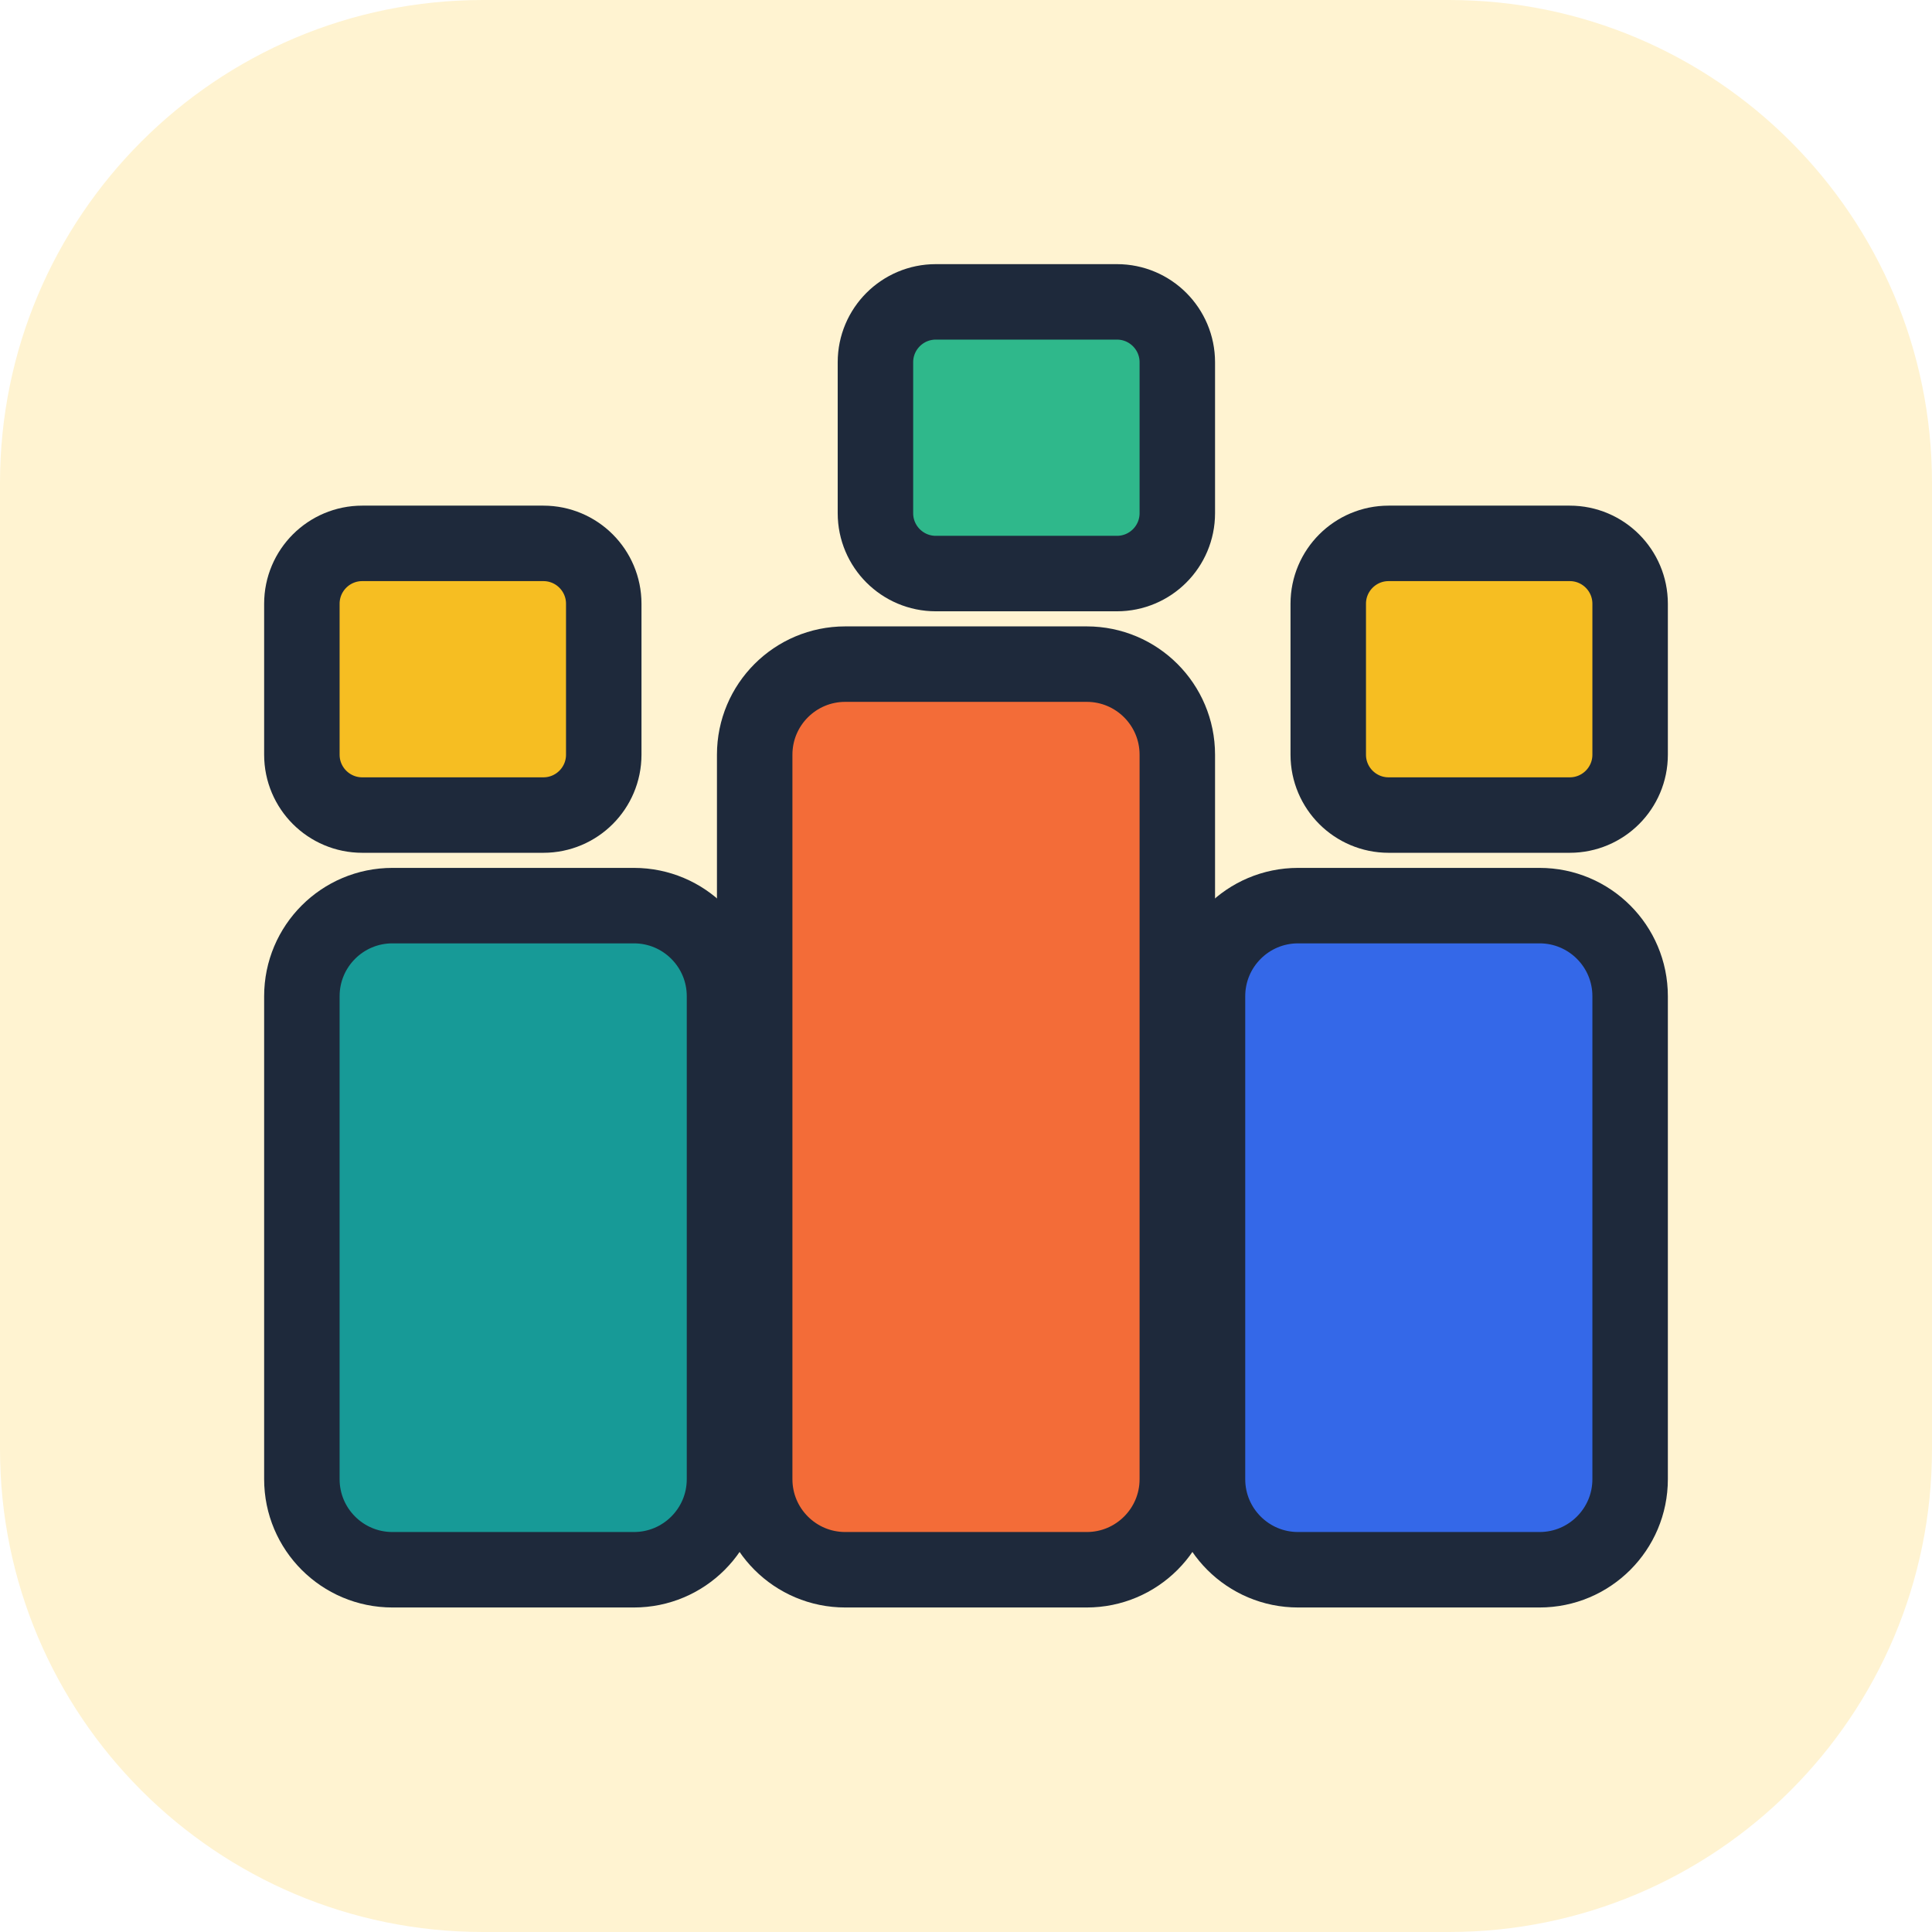
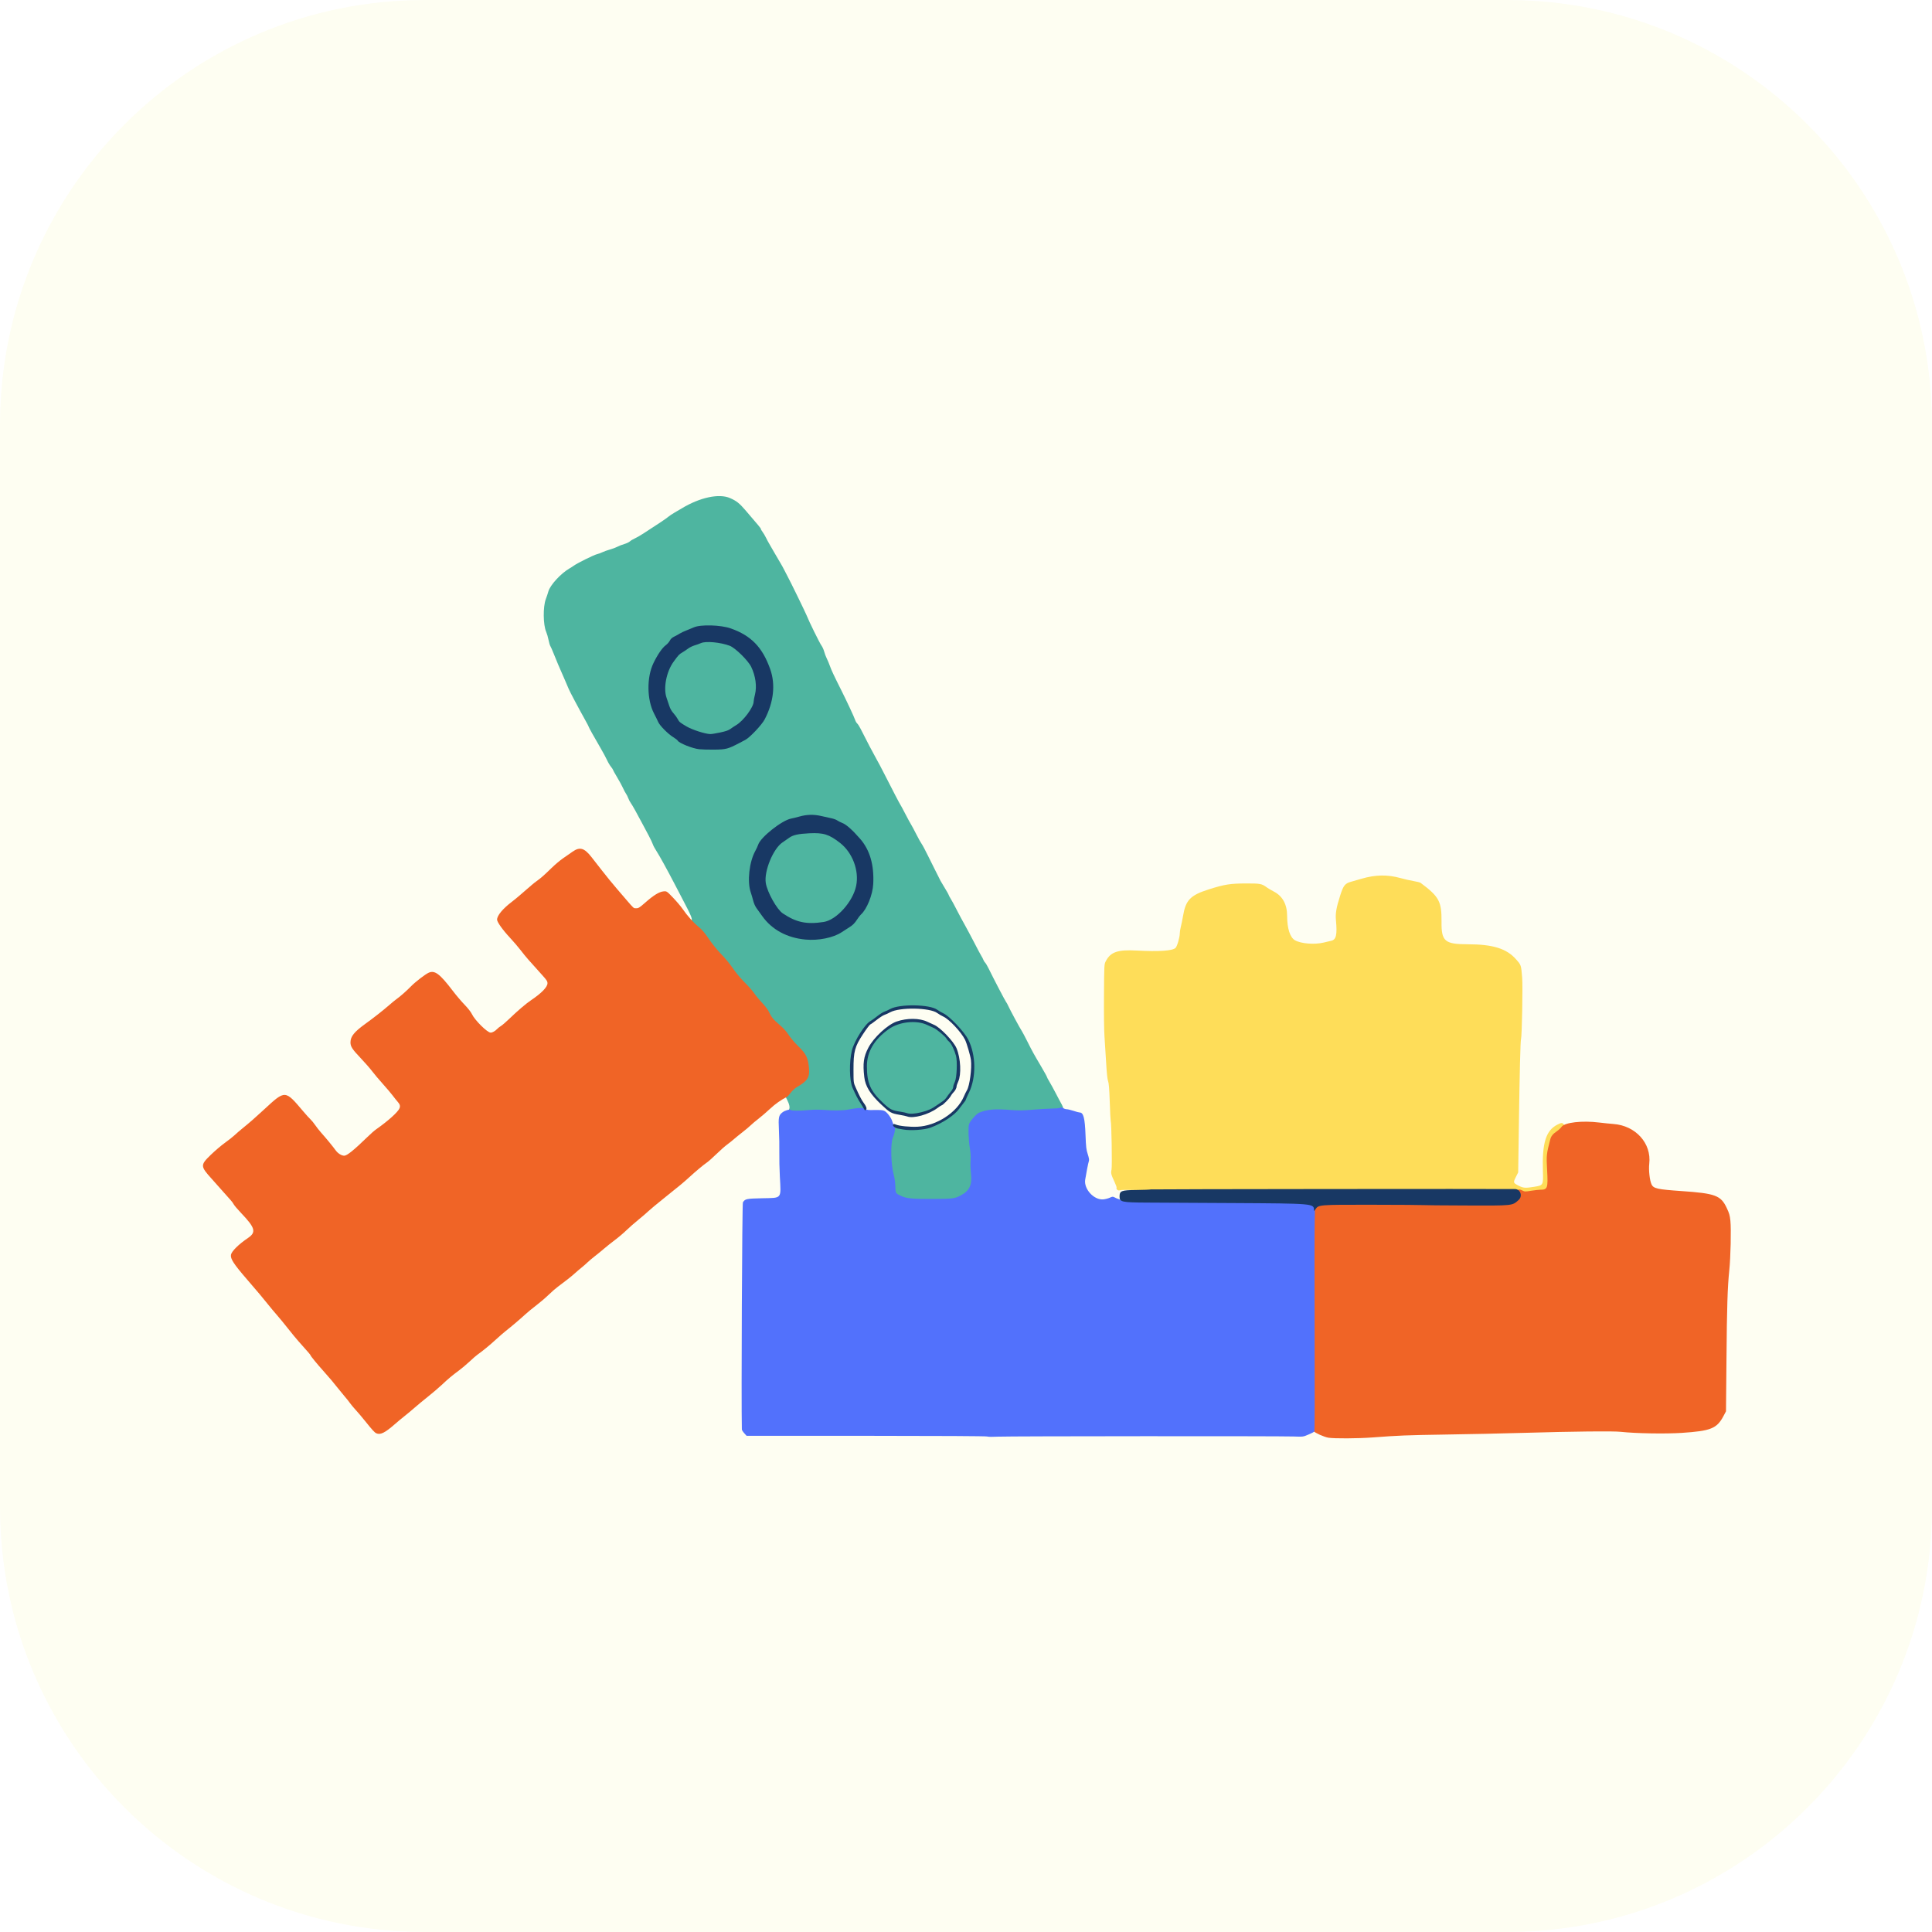
- <svg xmlns="http://www.w3.org/2000/svg" viewBox="0 0 64 64">
-   <rect width="64" height="64" rx="16" fill="#FFF3D1" />
-   <g stroke="#1E293B" stroke-width="2.5" stroke-linejoin="round">
-     <rect x="10" y="30" width="14" height="22" rx="3" fill="#179A97" />
-     <rect x="25" y="22" width="14" height="30" rx="3" fill="#F36C38" />
-     <rect x="40" y="30" width="14" height="22" rx="3" fill="#3468E8" />
-     <rect x="10" y="18" width="10" height="9" rx="2" fill="#F6BE22" />
-     <rect x="29" y="10" width="10" height="9" rx="2" fill="#2FB88B" />
-     <rect x="44" y="18" width="10" height="9" rx="2" fill="#F6BE22" />
-   </g>
+ <svg xmlns="http://www.w3.org/2000/svg" viewBox="1.9 -168.9 737.9 737.9">
+   <rect x="1.9" y="-168.9" width="737.9" height="737.9" rx="162.3" fill="#fefef2" />
+   <defs />
+   <path fill="#4eb5a0" fill-rule="evenodd" d="M351.35 290.21C347.42 289.94 345.21 289.14 343.48 287.36C342.70 286.55 342.67 286.44 342.61 284.20C342.58 282.69 342.34 281.04 341.93 279.50C340.92 275.63 340.75 267.82 341.64 265.71C341.99 264.88 342.34 263.62 342.42 262.91C342.62 261.14 343.04 260.69 344.08 261.12C346.93 262.29 353.92 262.25 357.25 261.04C361.63 259.45 365.97 256.67 367.61 254.40C368.02 253.83 368.72 252.93 369.18 252.39C369.63 251.85 370.00 251.31 370.00 251.18C370.00 251.05 370.55 249.81 371.23 248.41C374.06 242.60 373.93 234.01 370.95 228.15C369.44 225.19 364.48 219.92 362.21 218.88C361.48 218.54 360.43 217.93 359.88 217.52C357.08 215.42 345.46 215.24 341.88 217.23C341.19 217.61 340.20 218.07 339.67 218.24C339.15 218.41 337.91 219.20 336.92 219.99C335.93 220.78 334.78 221.61 334.35 221.83C332.75 222.64 328.85 229.09 328.05 232.20C326.93 236.64 327.04 243.84 328.29 246.62C329.54 249.44 330.48 251.25 331.13 252.12C333.02 254.66 332.77 255.37 329.92 255.57C328.93 255.64 327.23 255.87 326.12 256.09C323.90 256.53 320.53 256.58 316.38 256.26C314.57 256.12 312.59 256.14 310.62 256.33C306.13 256.76 304.28 256.65 303.55 255.91C303.04 255.40 303.00 255.24 303.26 254.82C303.67 254.17 303.42 252.90 302.51 251.11L301.79 249.68L302.74 248.40C304.04 246.66 304.99 245.80 306.93 244.63C309.34 243.16 309.63 242.68 309.61 240.04C309.58 235.75 308.68 233.62 305.74 230.96C304.49 229.84 303.18 228.33 302.34 227.06C301.59 225.92 300.56 224.63 300.05 224.18C296.81 221.34 295.54 219.91 294.60 218.07C293.95 216.80 293.05 215.56 291.91 214.40C290.97 213.44 289.66 211.86 289.01 210.89C288.35 209.92 286.83 208.17 285.63 207.00C284.44 205.83 282.60 203.69 281.55 202.25C278.93 198.63 277.98 197.47 275.49 194.87C274.31 193.63 272.54 191.43 271.57 189.99C270.36 188.18 269.14 186.77 267.64 185.41C265.65 183.60 265.51 183.41 265.86 183.01C266.54 182.26 266.22 181.44 262.31 174.00C261.63 172.69 260.34 170.22 259.44 168.50C256.75 163.31 253.66 157.72 252.56 156.04C251.99 155.18 251.39 154.05 251.23 153.54C251.07 153.04 250.37 151.56 249.67 150.25C248.97 148.94 248.00 147.12 247.51 146.19C245.21 141.82 243.38 138.55 242.83 137.82C242.50 137.37 242.07 136.55 241.87 135.99C241.67 135.43 241.28 134.64 241.00 134.25C240.71 133.85 240.20 132.87 239.84 132.07C239.49 131.28 238.48 129.43 237.60 127.96C236.72 126.50 236.00 125.20 236.00 125.08C236.00 124.96 235.66 124.45 235.25 123.95C234.84 123.45 234.17 122.33 233.78 121.46C233.38 120.59 232.24 118.47 231.24 116.75C228.64 112.29 226.75 108.90 226.75 108.69C226.75 108.59 226.23 107.58 225.59 106.44C223.09 101.97 219.43 95.08 219.12 94.25C218.93 93.77 218.26 92.19 217.62 90.75C215.75 86.55 214.26 83.04 213.33 80.65C212.85 79.43 212.30 78.18 212.11 77.89C211.92 77.60 211.60 76.52 211.40 75.49C211.20 74.46 210.80 73.10 210.52 72.46C209.33 69.79 209.25 62.82 210.38 59.88C210.70 59.05 211.13 57.74 211.35 56.97C212.03 54.55 216.10 50.12 219.40 48.21C219.94 47.90 220.71 47.41 221.12 47.11C222.48 46.14 228.63 43.09 229.86 42.78C230.52 42.61 231.49 42.26 232.01 42.00C232.53 41.73 233.77 41.29 234.77 41.01C235.77 40.74 237.11 40.23 237.75 39.90C238.39 39.56 239.58 39.10 240.40 38.87C241.21 38.63 242.16 38.18 242.50 37.86C242.84 37.54 243.63 37.07 244.25 36.80C244.87 36.54 246.39 35.67 247.62 34.87C253.12 31.33 256.43 29.11 257.12 28.50C257.54 28.13 258.66 27.38 259.62 26.83C260.59 26.27 261.77 25.58 262.25 25.29C269.23 21.06 276.56 19.50 280.74 21.34C283.17 22.41 284.28 23.28 286.47 25.82C291.80 32.01 292.50 32.86 292.50 33.12C292.50 33.28 292.79 33.79 293.15 34.26C293.51 34.74 294.08 35.69 294.41 36.38C294.73 37.06 295.50 38.47 296.11 39.50C296.73 40.53 297.57 41.99 297.99 42.75C298.41 43.51 299.20 44.86 299.75 45.75C300.30 46.64 301.14 48.16 301.61 49.12C302.09 50.09 302.64 51.16 302.84 51.50C303.59 52.82 309.50 64.94 309.97 66.12C310.85 68.40 315.02 76.85 315.67 77.70C316.02 78.17 316.47 79.17 316.68 79.95C316.88 80.72 317.33 81.92 317.68 82.61C318.03 83.31 318.58 84.61 318.89 85.50C319.42 87.03 320.44 89.20 323.23 94.75C325.24 98.74 328.19 105.07 328.49 106.03C328.64 106.53 329.00 107.15 329.28 107.41C329.57 107.66 330.17 108.60 330.62 109.50C332.84 113.92 335.54 119.07 336.51 120.75C337.11 121.78 338.69 124.76 340.01 127.38C343.10 133.46 345.50 138.06 345.75 138.38C345.86 138.51 346.69 140.06 347.60 141.81C348.50 143.56 349.51 145.43 349.85 145.96C350.18 146.49 351.10 148.21 351.89 149.77C352.68 151.34 353.58 152.96 353.90 153.38C354.21 153.79 355.32 155.87 356.36 158.00C357.41 160.13 358.50 162.32 358.79 162.88C359.08 163.43 359.65 164.55 360.05 165.38C360.46 166.20 360.94 167.16 361.11 167.50C361.28 167.84 362.06 169.15 362.84 170.41C363.61 171.67 364.25 172.80 364.25 172.93C364.25 173.05 364.57 173.65 364.95 174.26C365.34 174.87 366.38 176.78 367.25 178.50C368.13 180.22 369.48 182.75 370.26 184.12C371.04 185.50 372.72 188.65 374.00 191.12C375.27 193.60 376.51 195.91 376.74 196.25C376.97 196.59 377.31 197.24 377.48 197.68C377.66 198.12 377.97 198.62 378.18 198.79C378.38 198.97 378.97 199.95 379.48 200.99C381.47 205.06 385.83 213.40 386.14 213.76C386.33 213.97 386.73 214.70 387.03 215.38C387.65 216.78 391.55 224.00 392.22 224.98C392.46 225.34 393.36 227.03 394.22 228.75C396.13 232.57 396.70 233.60 399.53 238.39C400.75 240.46 401.75 242.26 401.75 242.40C401.75 242.54 402.16 243.32 402.66 244.14C403.16 244.96 404.26 246.97 405.12 248.62C405.97 250.28 407.03 252.25 407.46 253.02C408.62 255.06 407.69 255.75 403.80 255.75C402.60 255.75 399.38 255.94 396.62 256.16C392.42 256.51 391.05 256.53 388.00 256.29C379.63 255.61 375.88 256.40 373.88 259.23C372.94 260.55 372.80 265.23 373.56 269.69C373.88 271.53 373.96 272.86 373.84 274.36C373.75 275.54 373.81 277.66 373.99 279.22C374.41 283.08 374.08 284.20 371.80 286.56C369.52 288.92 367.25 290.05 364.55 290.16C359.99 290.35 353.69 290.38 351.35 290.21ZM348.30 256.99C347.98 256.86 346.97 256.64 346.05 256.49C342.40 255.93 341.97 255.70 338.83 252.77C333.58 247.86 332.26 244.96 332.25 238.32C332.25 232.76 335.27 227.71 341.08 223.60C345.35 220.58 351.81 219.80 356.02 221.81C357.04 222.29 358.27 222.87 358.75 223.09C359.85 223.60 363.63 226.81 364.02 227.56C364.18 227.87 364.65 228.40 365.06 228.73C367.70 230.86 369.13 240.37 367.38 244.19C367.03 244.94 366.75 245.78 366.75 246.04C366.75 246.69 366.17 247.76 365.50 248.38C365.20 248.65 364.74 249.27 364.49 249.76C364.05 250.63 361.96 252.75 361.55 252.75C361.43 252.75 360.73 253.21 359.98 253.77C356.61 256.31 350.68 257.94 348.30 256.99ZM319.00 188.34C321.34 187.72 322.06 187.33 326.80 184.15C327.30 183.81 328.10 182.93 328.57 182.20C329.04 181.47 329.68 180.65 329.98 180.38C332.23 178.38 334.46 172.84 334.67 168.75C335.04 161.41 333.37 155.69 329.61 151.42C327.04 148.50 324.84 146.60 323.51 146.13C322.94 145.93 322.13 145.52 321.71 145.22C321.29 144.92 320.26 144.54 319.41 144.37C318.57 144.19 316.81 143.81 315.50 143.50C312.70 142.85 309.95 142.93 307.14 143.74C306.18 144.02 304.81 144.35 304.08 144.49C300.65 145.12 293.09 151.00 292.23 153.71C292.08 154.21 291.55 155.34 291.08 156.20C288.82 160.31 287.99 167.80 289.36 171.83C289.69 172.82 290.14 174.33 290.35 175.19C290.57 176.06 291.08 177.24 291.50 177.82C295.78 183.77 295.22 183.14 297.88 184.97C304.06 189.24 311.29 190.39 319.00 188.34ZM308.77 184.24C306.39 183.91 301.55 181.50 299.54 179.64C297.43 177.69 294.01 171.12 293.64 168.30C293.03 163.68 296.67 154.76 300.07 152.57C300.65 152.19 301.87 151.35 302.78 150.69C304.82 149.23 306.37 148.84 311.00 148.61C315.48 148.40 317.01 148.67 319.46 150.10C331.04 156.90 333.35 168.95 324.88 178.31C322.11 181.37 318.77 183.63 316.50 183.98C313.97 184.37 310.53 184.49 308.77 184.24ZM280.62 115.83C286.52 113.17 286.99 112.87 289.81 110.10C295.81 104.19 298.09 94.45 295.31 86.65C292.39 78.45 288.60 74.54 280.99 71.86C277.18 70.52 269.45 70.30 266.88 71.47C266.19 71.78 264.90 72.32 264.01 72.65C263.12 72.99 261.88 73.59 261.26 73.98C260.63 74.38 259.87 74.77 259.55 74.87C259.24 74.96 258.71 75.47 258.38 76.00C258.04 76.53 257.25 77.39 256.62 77.92C255.20 79.09 253.63 81.41 252.14 84.52C249.62 89.79 249.75 98.40 252.43 103.57C253.09 104.84 253.82 106.33 254.06 106.88C254.60 108.13 256.95 110.55 258.75 111.70C259.51 112.18 260.58 112.99 261.15 113.51C261.71 114.02 262.61 114.58 263.15 114.75C263.68 114.92 264.80 115.34 265.62 115.69C268.89 117.05 277.74 117.13 280.62 115.83ZM271.88 112.08C266.17 110.83 261.25 108.19 259.98 105.71C259.71 105.19 259.00 104.20 258.38 103.51C257.64 102.68 257.10 101.74 256.77 100.69C256.49 99.83 256.02 98.46 255.74 97.64C253.81 92.18 257.42 82.50 262.49 79.55C263.11 79.19 264.11 78.52 264.70 78.07C265.30 77.62 266.41 77.07 267.18 76.85C267.94 76.63 269.03 76.23 269.60 75.98C271.46 75.13 277.09 75.66 280.63 77.00C281.47 77.32 284.89 80.14 287.00 82.25C290.46 85.71 292.18 91.77 291.00 96.37C290.73 97.45 290.50 98.64 290.50 99.02C290.50 101.22 286.16 106.95 283.12 108.77C282.44 109.18 281.43 109.84 280.88 110.25C279.36 111.36 273.78 112.50 271.88 112.08Z" />
+   <path fill="#fedd59" fill-rule="evenodd" d="M582.57 286.71L581.01 285.96L511.19 285.89C472.79 285.85 438.82 285.74 435.70 285.64C431.92 285.52 429.87 285.55 429.55 285.72C429.01 286.01 428.06 285.26 428.36 284.78C428.45 284.64 428.13 283.70 427.66 282.70C426.25 279.68 426.12 279.18 426.43 277.82C426.71 276.65 426.42 259.73 426.12 259.25C426.06 259.14 425.89 255.91 425.76 252.08C425.57 246.80 425.42 244.83 425.11 243.99C424.84 243.23 424.60 240.99 424.37 236.88C424.18 233.57 423.90 229.19 423.75 227.12C423.58 224.90 423.50 218.50 423.55 211.38C423.62 199.38 423.62 199.38 424.29 198.12C426.13 194.66 428.84 193.75 436.12 194.15C444.63 194.60 449.77 194.25 450.89 193.13C451.50 192.53 452.50 189.07 452.50 187.60C452.50 187.05 452.68 185.93 452.89 185.12C453.11 184.30 453.50 182.35 453.77 180.80C454.78 174.86 456.58 173.01 463.50 170.81C469.62 168.87 471.67 168.54 477.88 168.52C483.28 168.51 483.85 168.62 485.81 170.08C486.26 170.41 487.44 171.10 488.43 171.62C491.76 173.35 493.49 176.50 493.50 180.88C493.51 185.74 494.61 189.16 496.51 190.23C498.84 191.54 503.95 191.94 507.46 191.10C508.38 190.88 509.69 190.57 510.37 190.41C512.24 189.98 512.66 188.13 512.15 182.62C511.90 179.95 512.26 177.84 513.80 173.02C515.00 169.28 515.61 168.51 517.89 167.88C518.71 167.65 520.50 167.14 521.88 166.73C527.24 165.16 531.86 165.08 536.88 166.49C538.39 166.91 540.63 167.42 541.85 167.62C543.07 167.82 544.27 168.13 544.50 168.31C551.56 173.57 552.54 175.40 552.47 183.17C552.40 190.63 553.69 191.73 562.50 191.75C572.14 191.76 577.38 193.41 580.99 197.56C582.90 199.75 582.86 199.63 583.27 204.50C583.55 207.80 583.18 227.04 582.83 228.00C582.60 228.61 582.30 240.56 582.02 260.38L581.75 278.88L580.84 280.68C579.78 282.81 579.81 282.89 582.04 284.02C583.70 284.86 584.59 284.92 587.88 284.38C591.32 283.83 591.36 283.77 591.19 278.42C590.85 267.62 592.33 262.86 596.73 260.63C598.22 259.88 598.54 259.85 599.09 260.46C599.91 261.37 599.08 262.77 596.86 264.17C595.79 264.85 595.00 266.13 595.00 267.19C595.00 267.43 594.71 268.78 594.36 270.20C593.75 272.70 593.74 272.89 593.99 276.70C594.39 282.72 594.35 283.78 593.68 284.77C592.82 286.05 591.62 286.75 590.28 286.75C589.64 286.75 588.11 286.92 586.88 287.12C584.11 287.58 584.43 287.61 582.57 286.71Z" />
+   <path fill="#f06426" fill-rule="evenodd" d="M145.62 378.52C144.98 378.23 144.06 377.24 141.37 373.88C140.16 372.36 138.48 370.38 137.64 369.48C136.81 368.57 135.90 367.48 135.62 367.05C135.35 366.62 134.29 365.30 133.27 364.11C132.26 362.91 131.03 361.42 130.54 360.78C129.47 359.37 128.01 357.65 125.38 354.69C122.93 351.95 120.50 348.98 120.50 348.73C120.50 348.56 119.61 347.52 115.92 343.40C115.07 342.45 113.25 340.24 111.88 338.49C110.50 336.74 108.59 334.41 107.62 333.31C106.66 332.22 105.17 330.43 104.31 329.35C102.61 327.19 100.29 324.44 96.25 319.76C91.14 313.85 89.83 311.84 90.12 310.32C90.37 308.99 93.13 306.27 96.60 303.94C99.84 301.75 99.39 300.06 94.08 294.50C92.70 293.06 91.39 291.51 91.16 291.07C90.93 290.62 90.38 289.87 89.93 289.40C89.49 288.92 88.22 287.51 87.12 286.25C86.03 284.99 84.06 282.78 82.75 281.33C78.39 276.50 78.37 276.09 82.40 272.18C83.99 270.64 86.43 268.56 87.83 267.56C89.22 266.56 90.87 265.26 91.49 264.67C92.12 264.08 93.41 262.95 94.38 262.17C97.66 259.49 98.88 258.43 102.84 254.78C110.91 247.34 110.75 247.33 117.75 255.60C118.78 256.82 120.00 258.17 120.47 258.60C120.93 259.03 121.76 260.04 122.32 260.86C122.88 261.68 123.90 262.98 124.60 263.76C126.38 265.74 128.97 268.89 130.07 270.41C130.96 271.64 132.33 272.50 133.39 272.50C134.44 272.50 137.13 270.32 142.26 265.33C143.43 264.18 144.91 262.88 145.55 262.44C150.20 259.18 153.96 255.78 154.50 254.36C154.83 253.51 154.63 252.83 153.76 251.88C153.39 251.46 152.53 250.39 151.86 249.50C151.19 248.61 149.47 246.59 148.05 245.01C146.63 243.43 144.83 241.30 144.05 240.26C143.27 239.22 141.30 236.97 139.67 235.25C136.41 231.82 135.75 230.80 135.76 229.20C135.77 226.96 137.19 225.20 141.46 222.12C144.48 219.95 148.34 216.91 150.50 215.02C151.53 214.12 152.77 213.10 153.25 212.76C154.62 211.81 157.22 209.53 158.87 207.82C160.53 206.11 164.42 203.12 165.68 202.59C167.99 201.61 169.90 203.06 174.81 209.50C176.12 211.22 178.16 213.63 179.35 214.85C180.65 216.20 181.75 217.60 182.12 218.39C183.24 220.76 188.03 225.50 189.30 225.50C189.97 225.50 191.01 224.92 191.75 224.13C192.09 223.77 192.76 223.23 193.25 222.95C193.73 222.66 195.14 221.45 196.38 220.25C199.47 217.26 202.81 214.40 204.75 213.10C208.73 210.43 211.00 208.09 211.00 206.65C211.00 205.87 210.72 205.44 208.94 203.47C203.78 197.78 202.65 196.48 200.94 194.25C199.94 192.94 198.02 190.69 196.67 189.25C193.91 186.29 191.75 183.26 191.75 182.34C191.75 180.79 193.90 178.18 197.38 175.54C198.20 174.92 199.49 173.86 200.25 173.20C204.92 169.13 205.91 168.30 206.87 167.62C208.39 166.56 209.90 165.22 212.56 162.61C213.84 161.36 215.78 159.72 216.88 158.96C217.97 158.21 219.62 157.07 220.53 156.42C223.34 154.44 225.04 154.92 227.80 158.44C234.69 167.27 234.70 167.30 241.00 174.62C244.07 178.19 243.85 178.00 244.90 178.00C245.77 178.00 246.15 177.76 248.38 175.80C251.55 173.01 253.67 171.71 255.30 171.55C256.53 171.43 256.53 171.43 258.95 173.94C260.28 175.33 261.94 177.27 262.62 178.27C264.41 180.87 266.75 183.49 268.76 185.13C270.05 186.19 271.01 187.31 272.55 189.59C273.68 191.26 275.57 193.64 276.75 194.88C279.26 197.51 280.33 198.81 282.50 201.88C283.37 203.11 285.17 205.20 286.50 206.51C287.83 207.83 289.40 209.63 290.00 210.51C290.59 211.40 291.94 213.03 292.98 214.12C294.03 215.22 295.14 216.67 295.46 217.34C296.50 219.56 297.23 220.47 299.51 222.41C301.14 223.79 302.16 224.92 303.14 226.41C303.90 227.57 305.50 229.44 306.78 230.68C309.86 233.65 310.57 235.17 310.91 239.41C311.16 242.62 310.17 244.08 306.20 246.33C305.55 246.71 304.56 247.62 303.95 248.41C303.36 249.19 302.71 249.91 302.50 250.02C300.26 251.14 297.97 252.75 296.05 254.55C294.77 255.75 292.81 257.44 291.69 258.31C290.57 259.17 289.20 260.32 288.63 260.88C288.07 261.43 286.66 262.61 285.51 263.50C284.36 264.39 282.91 265.58 282.27 266.13C281.64 266.69 280.45 267.64 279.62 268.25C278.80 268.85 276.94 270.50 275.50 271.90C274.06 273.30 272.43 274.74 271.88 275.11C270.66 275.93 267.52 278.55 265.13 280.75C263.06 282.65 261.49 283.95 255.38 288.83C252.90 290.81 250.31 292.97 249.62 293.62C248.94 294.28 247.19 295.77 245.75 296.95C244.31 298.12 242.22 299.95 241.12 301.01C240.03 302.07 238.06 303.74 236.75 304.71C235.44 305.69 233.59 307.17 232.62 308.00C231.66 308.83 230.09 310.12 229.12 310.86C228.16 311.59 226.87 312.69 226.25 313.28C225.63 313.88 224.56 314.82 223.87 315.36C223.19 315.90 222.12 316.82 221.50 317.39C220.38 318.43 217.43 320.75 214.93 322.58C214.21 323.10 212.60 324.50 211.36 325.70C210.11 326.90 207.97 328.72 206.61 329.75C205.24 330.78 203.40 332.30 202.50 333.13C200.61 334.88 197.04 337.91 195.08 339.43C194.34 340.01 192.63 341.49 191.30 342.72C188.98 344.85 186.13 347.19 184.25 348.50C183.77 348.84 182.43 350.00 181.28 351.09C180.12 352.17 178.30 353.71 177.23 354.50C174.61 356.44 173.03 357.76 170.64 360.02C169.53 361.07 167.16 363.08 165.38 364.51C163.59 365.93 161.28 367.84 160.25 368.75C159.22 369.66 157.53 371.07 156.50 371.88C155.47 372.69 153.78 374.09 152.75 375.00C148.90 378.37 147.19 379.22 145.62 378.52Z" />
+   <path fill="#f06426" fill-rule="evenodd" d="M509.25 380.21C507.69 379.96 504.23 378.42 503.57 377.69C503.15 377.22 503.12 375.13 503.00 339.54C502.84 292.37 502.80 293.68 504.54 292.09C506.18 290.57 508.62 290.52 558.12 290.98C579.76 291.18 578.67 291.24 581.12 289.55C582.28 288.75 582.66 287.11 581.88 286.26C581.14 285.44 582.00 285.11 583.25 285.75C584.26 286.27 584.34 286.27 586.74 285.89C588.08 285.68 589.64 285.50 590.21 285.50C592.97 285.50 593.18 284.91 592.80 278.04C592.49 272.31 592.52 272.00 594.02 266.22C594.32 265.03 595.04 264.16 596.52 263.16C597.19 262.70 598.00 261.95 598.32 261.48C599.46 259.79 606.19 259.02 612.75 259.84C614.47 260.05 616.89 260.30 618.12 260.39C626.62 261.01 632.72 267.78 631.81 275.59C631.53 278.02 631.98 282.00 632.70 283.50C633.45 285.04 634.96 285.38 644.12 286.01C657.08 286.90 659.15 287.67 661.41 292.48C662.37 294.53 662.58 295.24 662.80 297.38C663.13 300.55 662.89 311.39 662.38 316.25C661.71 322.62 661.47 330.16 661.30 350.38L661.12 370.12L660.14 371.98C657.60 376.72 655.34 377.63 644.23 378.37C637.92 378.78 626.69 378.59 621.00 377.97C617.98 377.64 603.85 377.79 583.12 378.38C575.98 378.59 562.98 378.87 554.25 379.00C538.70 379.25 536.41 379.34 526.00 380.12C520.46 380.53 511.47 380.58 509.25 380.21Z" />
+   <path fill="#5271fc" fill-rule="evenodd" d="M378.88 379.75C378.40 379.60 361.37 379.50 332.58 379.49L287.04 379.48L286.15 378.49C285.65 377.94 285.25 377.30 285.24 377.06C284.99 366.64 285.34 290.77 285.64 290.32C286.52 288.97 286.92 288.89 293.20 288.75C300.67 288.59 300.22 289.16 299.75 280.45C299.60 277.66 299.51 273.52 299.55 271.25C299.59 268.98 299.53 265.16 299.40 262.75C299.15 257.78 299.30 257.06 300.79 255.92C301.73 255.21 303.58 254.68 303.94 255.04C304.28 255.38 307.29 255.40 310.62 255.08C312.59 254.89 314.57 254.87 316.38 255.01C320.53 255.33 323.90 255.28 326.12 254.84C329.48 254.18 331.57 254.12 332.39 254.66C332.99 255.05 333.52 255.11 335.92 255.05C337.92 255.01 338.99 255.09 339.59 255.35C340.65 255.79 342.30 257.97 342.73 259.50C342.91 260.12 343.22 260.82 343.44 261.06C343.97 261.66 343.73 263.72 342.90 265.69C342.00 267.82 342.16 275.61 343.18 279.50C343.59 281.05 343.83 282.69 343.86 284.22C343.93 286.87 343.93 286.87 346.12 287.89C348.19 288.85 350.31 289.05 358.12 289.02C365.87 288.99 366.53 288.90 368.81 287.69C372.20 285.90 373.24 283.67 372.74 279.30C372.57 277.80 372.50 275.63 372.59 274.38C372.70 272.81 372.62 271.40 372.34 269.75C371.81 266.66 371.63 261.88 371.99 260.54C372.31 259.34 374.83 256.48 375.94 256.04C379.13 254.78 381.89 254.55 388.00 255.04C391.05 255.28 392.42 255.26 396.62 254.91C399.38 254.69 402.59 254.50 403.78 254.50C404.96 254.50 406.28 254.38 406.70 254.23C407.33 254.01 407.59 254.04 408.05 254.35C408.36 254.57 408.92 254.75 409.30 254.75C409.68 254.75 410.85 255.03 411.90 255.37C412.95 255.72 414.02 256.00 414.26 256.00C415.71 256.00 416.26 258.12 416.50 264.62C416.68 269.28 416.77 270.11 417.35 271.91C417.83 273.40 417.94 274.11 417.78 274.55C417.56 275.11 416.71 279.46 416.37 281.68C415.82 285.29 419.79 289.55 423.35 289.18C424.09 289.10 425.18 288.82 425.78 288.54C426.74 288.10 426.94 288.09 427.53 288.39C429.95 289.64 431.77 289.87 439.75 289.91C503.60 290.25 500.86 290.19 502.81 291.17C504.16 291.84 504.22 292.18 504.04 297.38C503.95 299.99 503.93 319.11 504.00 339.88C504.08 364.87 504.04 377.72 503.88 377.90C503.74 378.04 502.73 378.55 501.62 379.02C499.62 379.88 499.62 379.88 496.00 379.75C490.13 379.56 386.95 379.61 383.12 379.81C381.00 379.92 379.33 379.90 378.88 379.75Z" />
+   <path fill="#183864" fill-rule="evenodd" d="M346.88 262.50C346.19 262.38 345.27 262.21 344.84 262.13C343.71 261.92 342.65 261.05 343.01 260.62C343.23 260.34 343.42 260.34 344.08 260.62C345.45 261.18 349.31 261.57 352.29 261.44C359.55 261.12 367.41 256.03 370.00 249.97C370.37 249.09 370.92 247.98 371.21 247.50C372.24 245.82 373.13 239.10 372.74 235.98C372.53 234.30 371.12 229.46 370.45 228.15C368.96 225.22 364.43 220.40 362.21 219.38C361.47 219.04 360.43 218.43 359.88 218.02C357.08 215.92 345.46 215.74 341.88 217.73C341.19 218.11 340.20 218.56 339.68 218.73C339.17 218.90 337.84 219.76 336.74 220.63C335.64 221.50 334.55 222.28 334.31 222.36C334.07 222.44 332.83 224.08 331.55 226.02C328.35 230.88 327.87 232.66 327.88 239.75C327.89 244.62 327.89 244.62 328.79 246.62C330.04 249.44 330.98 251.25 331.63 252.12C332.78 253.66 333.09 254.52 332.66 254.95C332.31 255.29 332.23 255.25 331.82 254.51C331.58 254.05 331.00 253.11 330.54 252.40C329.56 250.92 328.78 249.41 327.54 246.62C326.29 243.84 326.18 236.64 327.30 232.20C328.22 228.60 332.33 222.12 334.38 221.07C334.79 220.85 335.93 220.03 336.92 219.24C337.91 218.45 339.15 217.66 339.67 217.49C340.20 217.32 341.19 216.86 341.88 216.48C345.46 214.49 357.08 214.67 359.88 216.77C360.43 217.18 361.48 217.79 362.22 218.13C364.55 219.20 370.17 225.14 371.70 228.15C374.68 234.01 374.81 242.60 371.98 248.41C371.30 249.81 370.75 251.05 370.75 251.18C370.75 251.31 370.38 251.85 369.92 252.39C369.47 252.93 368.72 253.91 368.25 254.57C366.49 257.06 361.82 260.13 357.25 261.80C354.94 262.65 349.72 263.00 346.88 262.50ZM348.34 257.50C348.04 257.38 346.77 257.11 345.51 256.89C342.25 256.33 341.82 256.09 338.47 252.95C334.29 249.03 332.40 245.97 332.00 242.48C331.39 237.22 331.74 234.73 333.56 231.25C335.59 227.36 340.91 222.44 344.37 221.25C348.34 219.88 353.11 219.92 356.05 221.33C357.09 221.83 358.21 222.34 358.55 222.47C360.88 223.36 366.15 228.83 367.26 231.52C368.82 235.30 369.12 241.47 367.88 244.19C367.53 244.94 367.25 245.78 367.25 246.04C367.25 246.69 366.67 247.76 366.00 248.38C365.70 248.65 365.25 249.27 365.00 249.75C364.55 250.63 361.97 253.25 361.56 253.25C361.44 253.25 360.73 253.71 359.98 254.27C356.64 256.79 350.67 258.44 348.34 257.50ZM353.81 255.90C356.45 255.23 357.72 254.65 359.75 253.21C360.51 252.67 361.52 251.98 361.99 251.67C362.47 251.36 363.11 250.72 363.41 250.24C363.72 249.77 364.28 248.99 364.67 248.53C365.62 247.38 365.98 246.73 365.99 246.09C366.00 245.80 366.28 244.94 366.63 244.19C367.34 242.64 367.59 236.43 367.03 234.34C366.43 232.15 365.22 229.62 364.48 229.04C364.08 228.72 363.58 228.14 363.38 227.75C362.98 226.98 359.52 224.09 358.55 223.72C358.21 223.59 357.09 223.08 356.05 222.58C351.94 220.60 345.32 221.32 341.32 224.17C335.77 228.13 333.00 232.84 333.00 238.32C333.01 244.81 334.32 247.80 339.17 252.34C341.93 254.92 342.46 255.19 346.05 255.74C346.97 255.89 347.98 256.11 348.30 256.24C349.31 256.64 351.37 256.52 353.81 255.90ZM309.50 189.95C302.46 189.29 296.71 186.17 293.03 181.00C292.19 179.83 291.17 178.40 290.75 177.82C290.33 177.24 289.82 176.06 289.60 175.19C289.39 174.33 288.94 172.82 288.61 171.83C287.24 167.80 288.07 160.31 290.33 156.20C290.80 155.34 291.33 154.20 291.49 153.69C292.39 150.86 300.58 144.38 304.08 143.74C304.81 143.60 306.18 143.27 307.14 142.99C309.95 142.18 312.70 142.10 315.50 142.75C316.81 143.06 318.57 143.44 319.41 143.62C320.26 143.79 321.28 144.16 321.68 144.45C322.08 144.73 322.96 145.18 323.64 145.44C325.11 145.99 327.48 148.10 330.37 151.42C334.14 155.73 335.79 161.42 335.42 168.75C335.21 172.84 332.98 178.38 330.73 180.38C330.43 180.65 329.78 181.48 329.30 182.23C328.35 183.71 327.59 184.47 326.25 185.28C325.77 185.58 324.48 186.41 323.38 187.14C320.16 189.27 314.50 190.42 309.50 189.95ZM316.50 183.23C321.42 182.46 327.69 175.46 328.91 169.38C330.08 163.58 327.49 156.74 322.75 153.04C318.52 149.75 316.45 149.10 311.00 149.36C306.73 149.57 304.77 150.01 303.28 151.10C302.64 151.57 301.52 152.34 300.79 152.83C297.23 155.17 293.66 163.83 294.38 168.36C294.95 171.89 298.62 178.45 300.88 179.96C306.04 183.42 309.99 184.24 316.50 183.23ZM268.88 117.25C266.33 116.96 261.23 114.91 260.74 113.98C260.61 113.74 259.82 113.12 258.98 112.61C257.08 111.46 253.88 108.23 253.31 106.89C253.07 106.33 252.34 104.84 251.68 103.57C248.96 98.32 248.86 89.77 251.47 84.38C253.03 81.14 254.87 78.47 256.19 77.52C256.76 77.10 257.46 76.32 257.73 75.78C258.09 75.08 258.57 74.64 259.43 74.23C260.09 73.92 261.02 73.40 261.50 73.09C261.98 72.78 263.11 72.24 264.00 71.91C264.89 71.57 266.19 71.03 266.88 70.72C269.45 69.55 277.18 69.77 280.99 71.11C288.79 73.86 293.08 78.29 296.06 86.65C298.15 92.51 297.41 99.27 293.96 105.85C292.87 107.95 288.31 112.77 286.56 113.69C286.05 113.96 285.06 114.48 284.38 114.84C279.92 117.17 279.21 117.36 274.75 117.41C272.48 117.44 269.84 117.36 268.88 117.25ZM276.92 110.87C279.16 110.39 280.12 110.06 280.88 109.50C281.43 109.09 282.44 108.43 283.12 108.02C285.91 106.35 289.75 101.14 289.75 99.02C289.75 98.64 289.98 97.45 290.25 96.37C291.04 93.28 290.48 89.23 288.79 85.76C287.61 83.35 282.72 78.55 280.63 77.75C277.09 76.41 271.46 75.88 269.60 76.73C269.03 76.98 267.94 77.38 267.18 77.60C266.41 77.82 265.30 78.37 264.70 78.82C264.11 79.27 263.10 79.94 262.46 80.32C261.27 81.01 261.06 81.24 259.14 83.88C256.40 87.65 255.19 93.96 256.49 97.64C256.77 98.46 257.24 99.83 257.52 100.69C257.85 101.74 258.39 102.68 259.13 103.51C259.75 104.20 260.47 105.20 260.75 105.74C261.30 106.82 261.57 107.05 264.09 108.54C266.26 109.82 271.18 111.41 273.17 111.47C273.60 111.49 275.29 111.22 276.92 110.87Z" />
+   <path fill="#183864" fill-rule="evenodd" d="M503.75 293.27C503.75 290.78 503.56 290.76 473.00 290.59C458.91 290.51 443.94 290.43 439.75 290.41C430.32 290.35 429.50 290.17 429.50 288.13C429.50 285.92 430.14 285.66 435.96 285.60C438.62 285.57 441.08 285.47 441.43 285.38C441.87 285.27 573.76 285.14 580.54 285.24C582.65 285.27 583.53 288.01 581.90 289.44C579.40 291.64 580.02 291.58 561.81 291.52C552.78 291.49 545.33 291.42 545.24 291.37C545.15 291.31 536.71 291.26 526.48 291.24C505.45 291.21 505.51 291.21 504.32 292.98C503.82 293.72 503.75 293.76 503.75 293.27Z" />
</svg>
